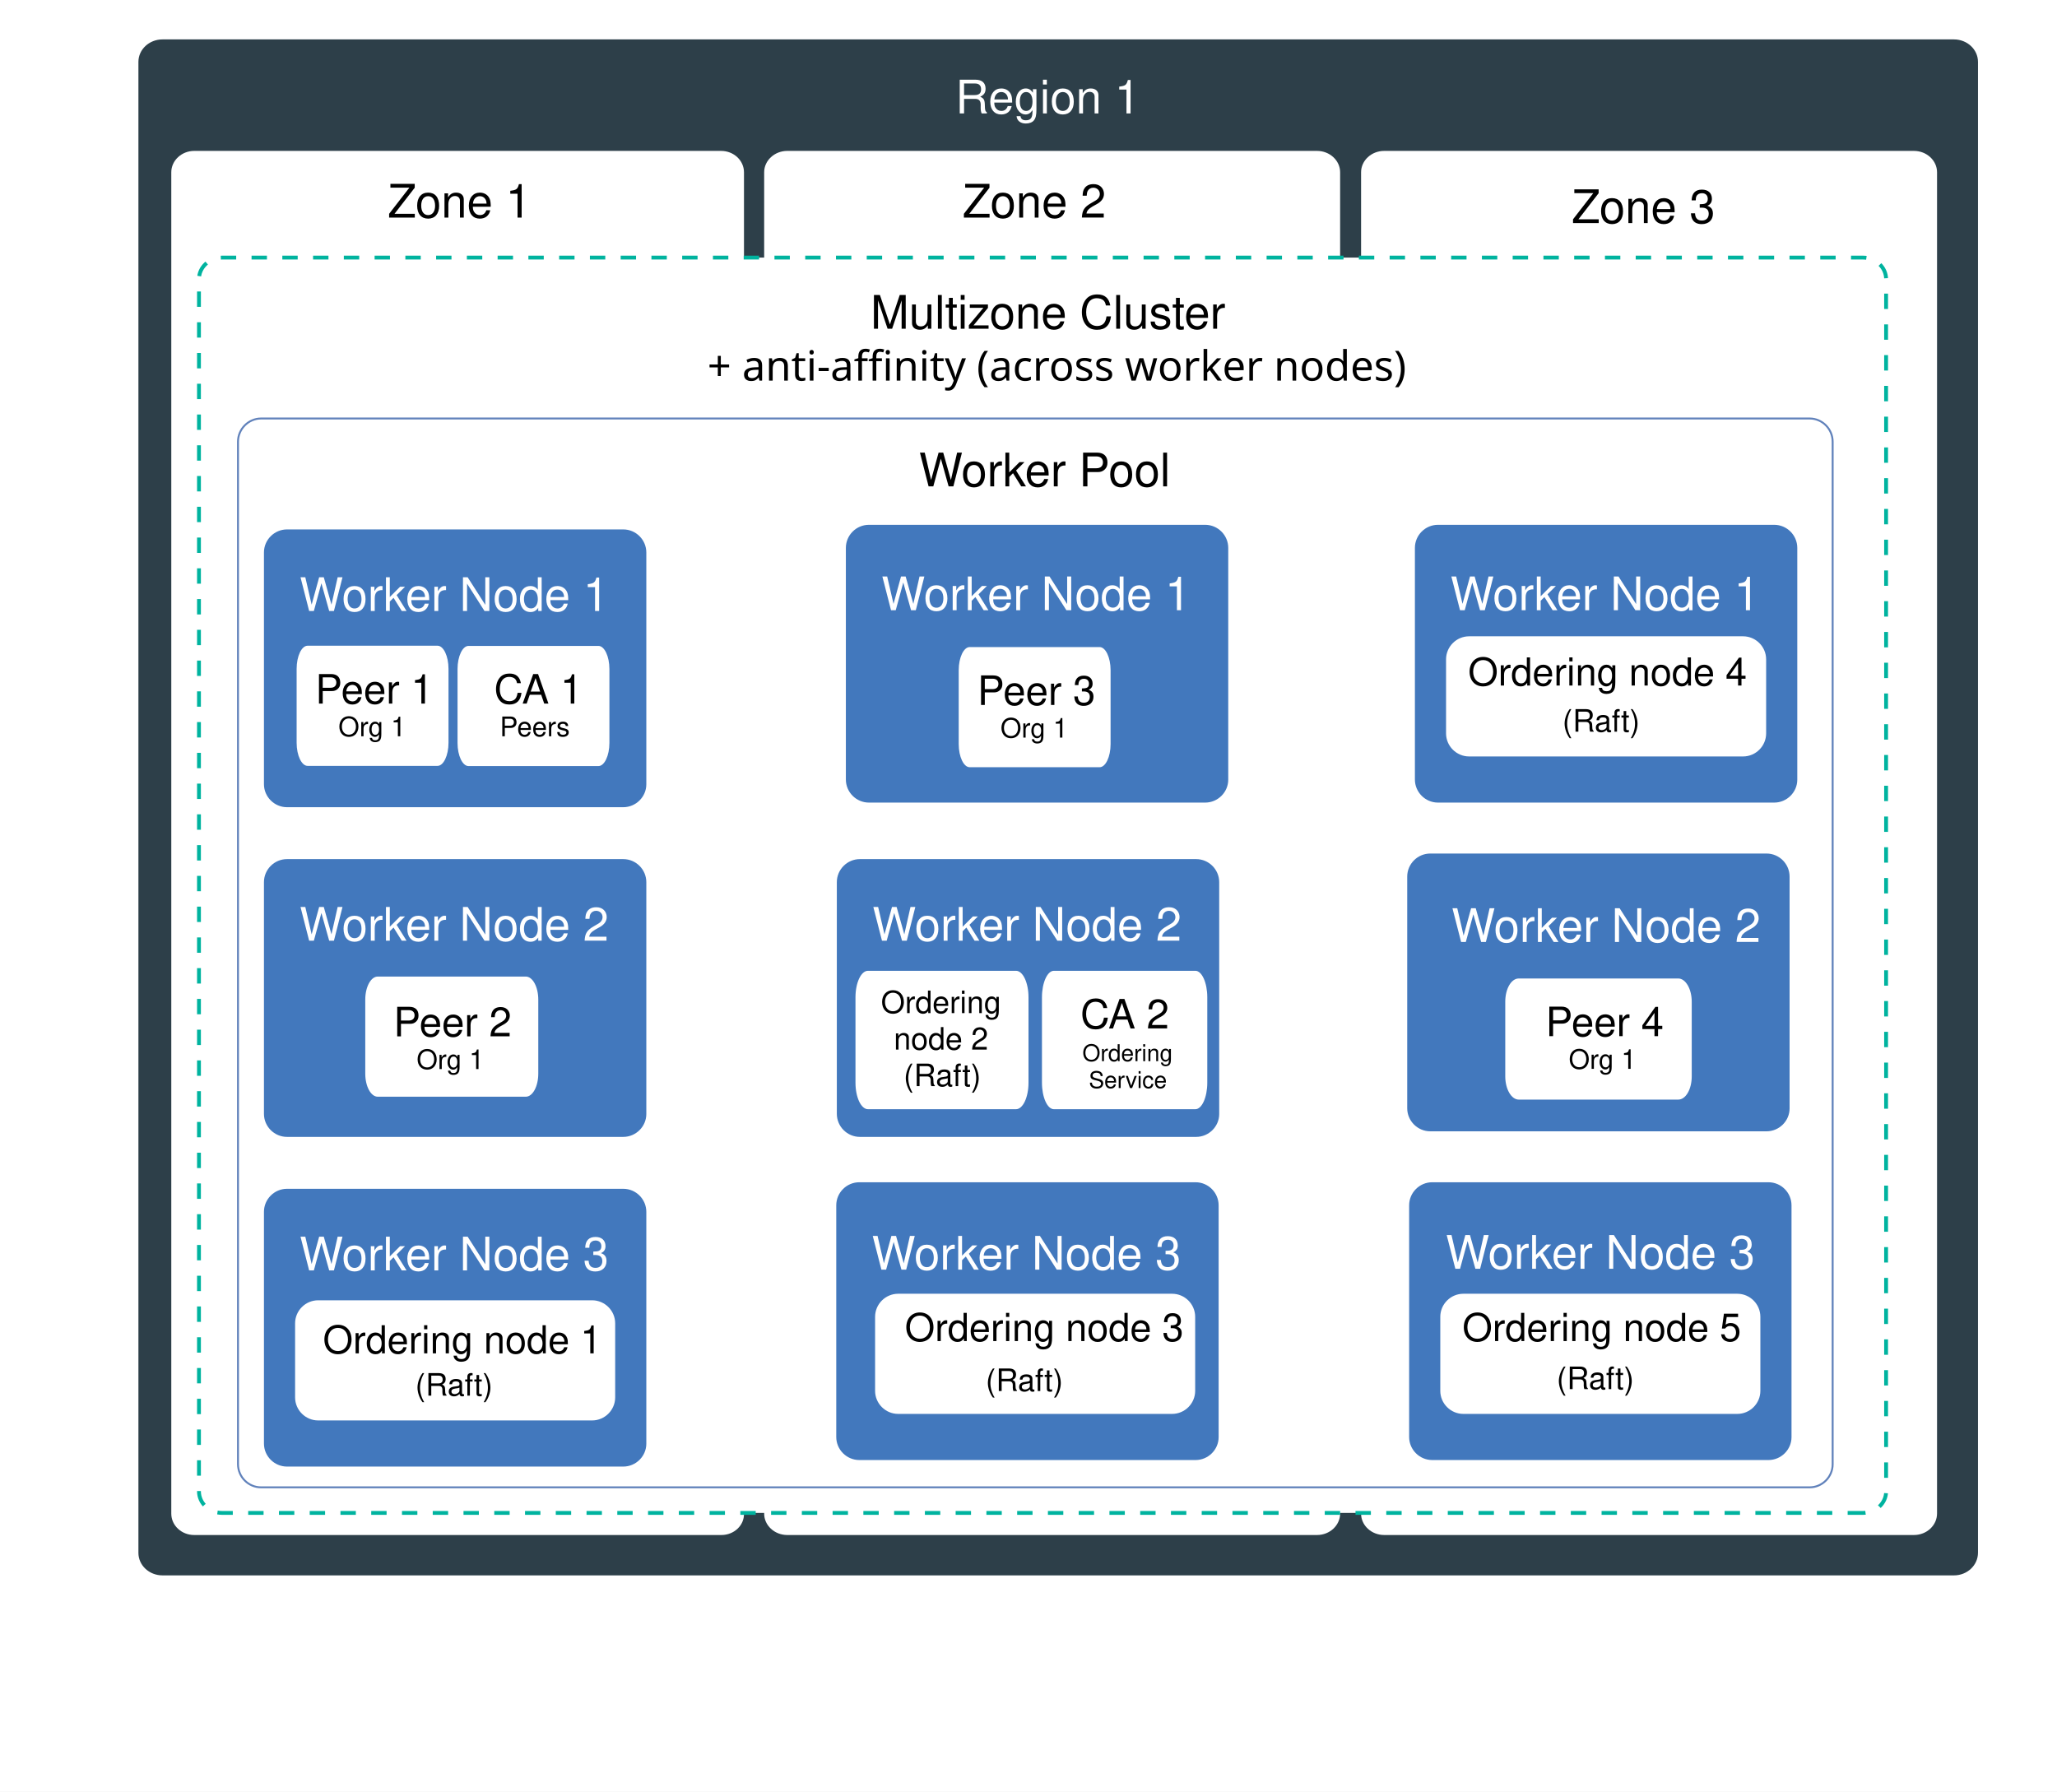
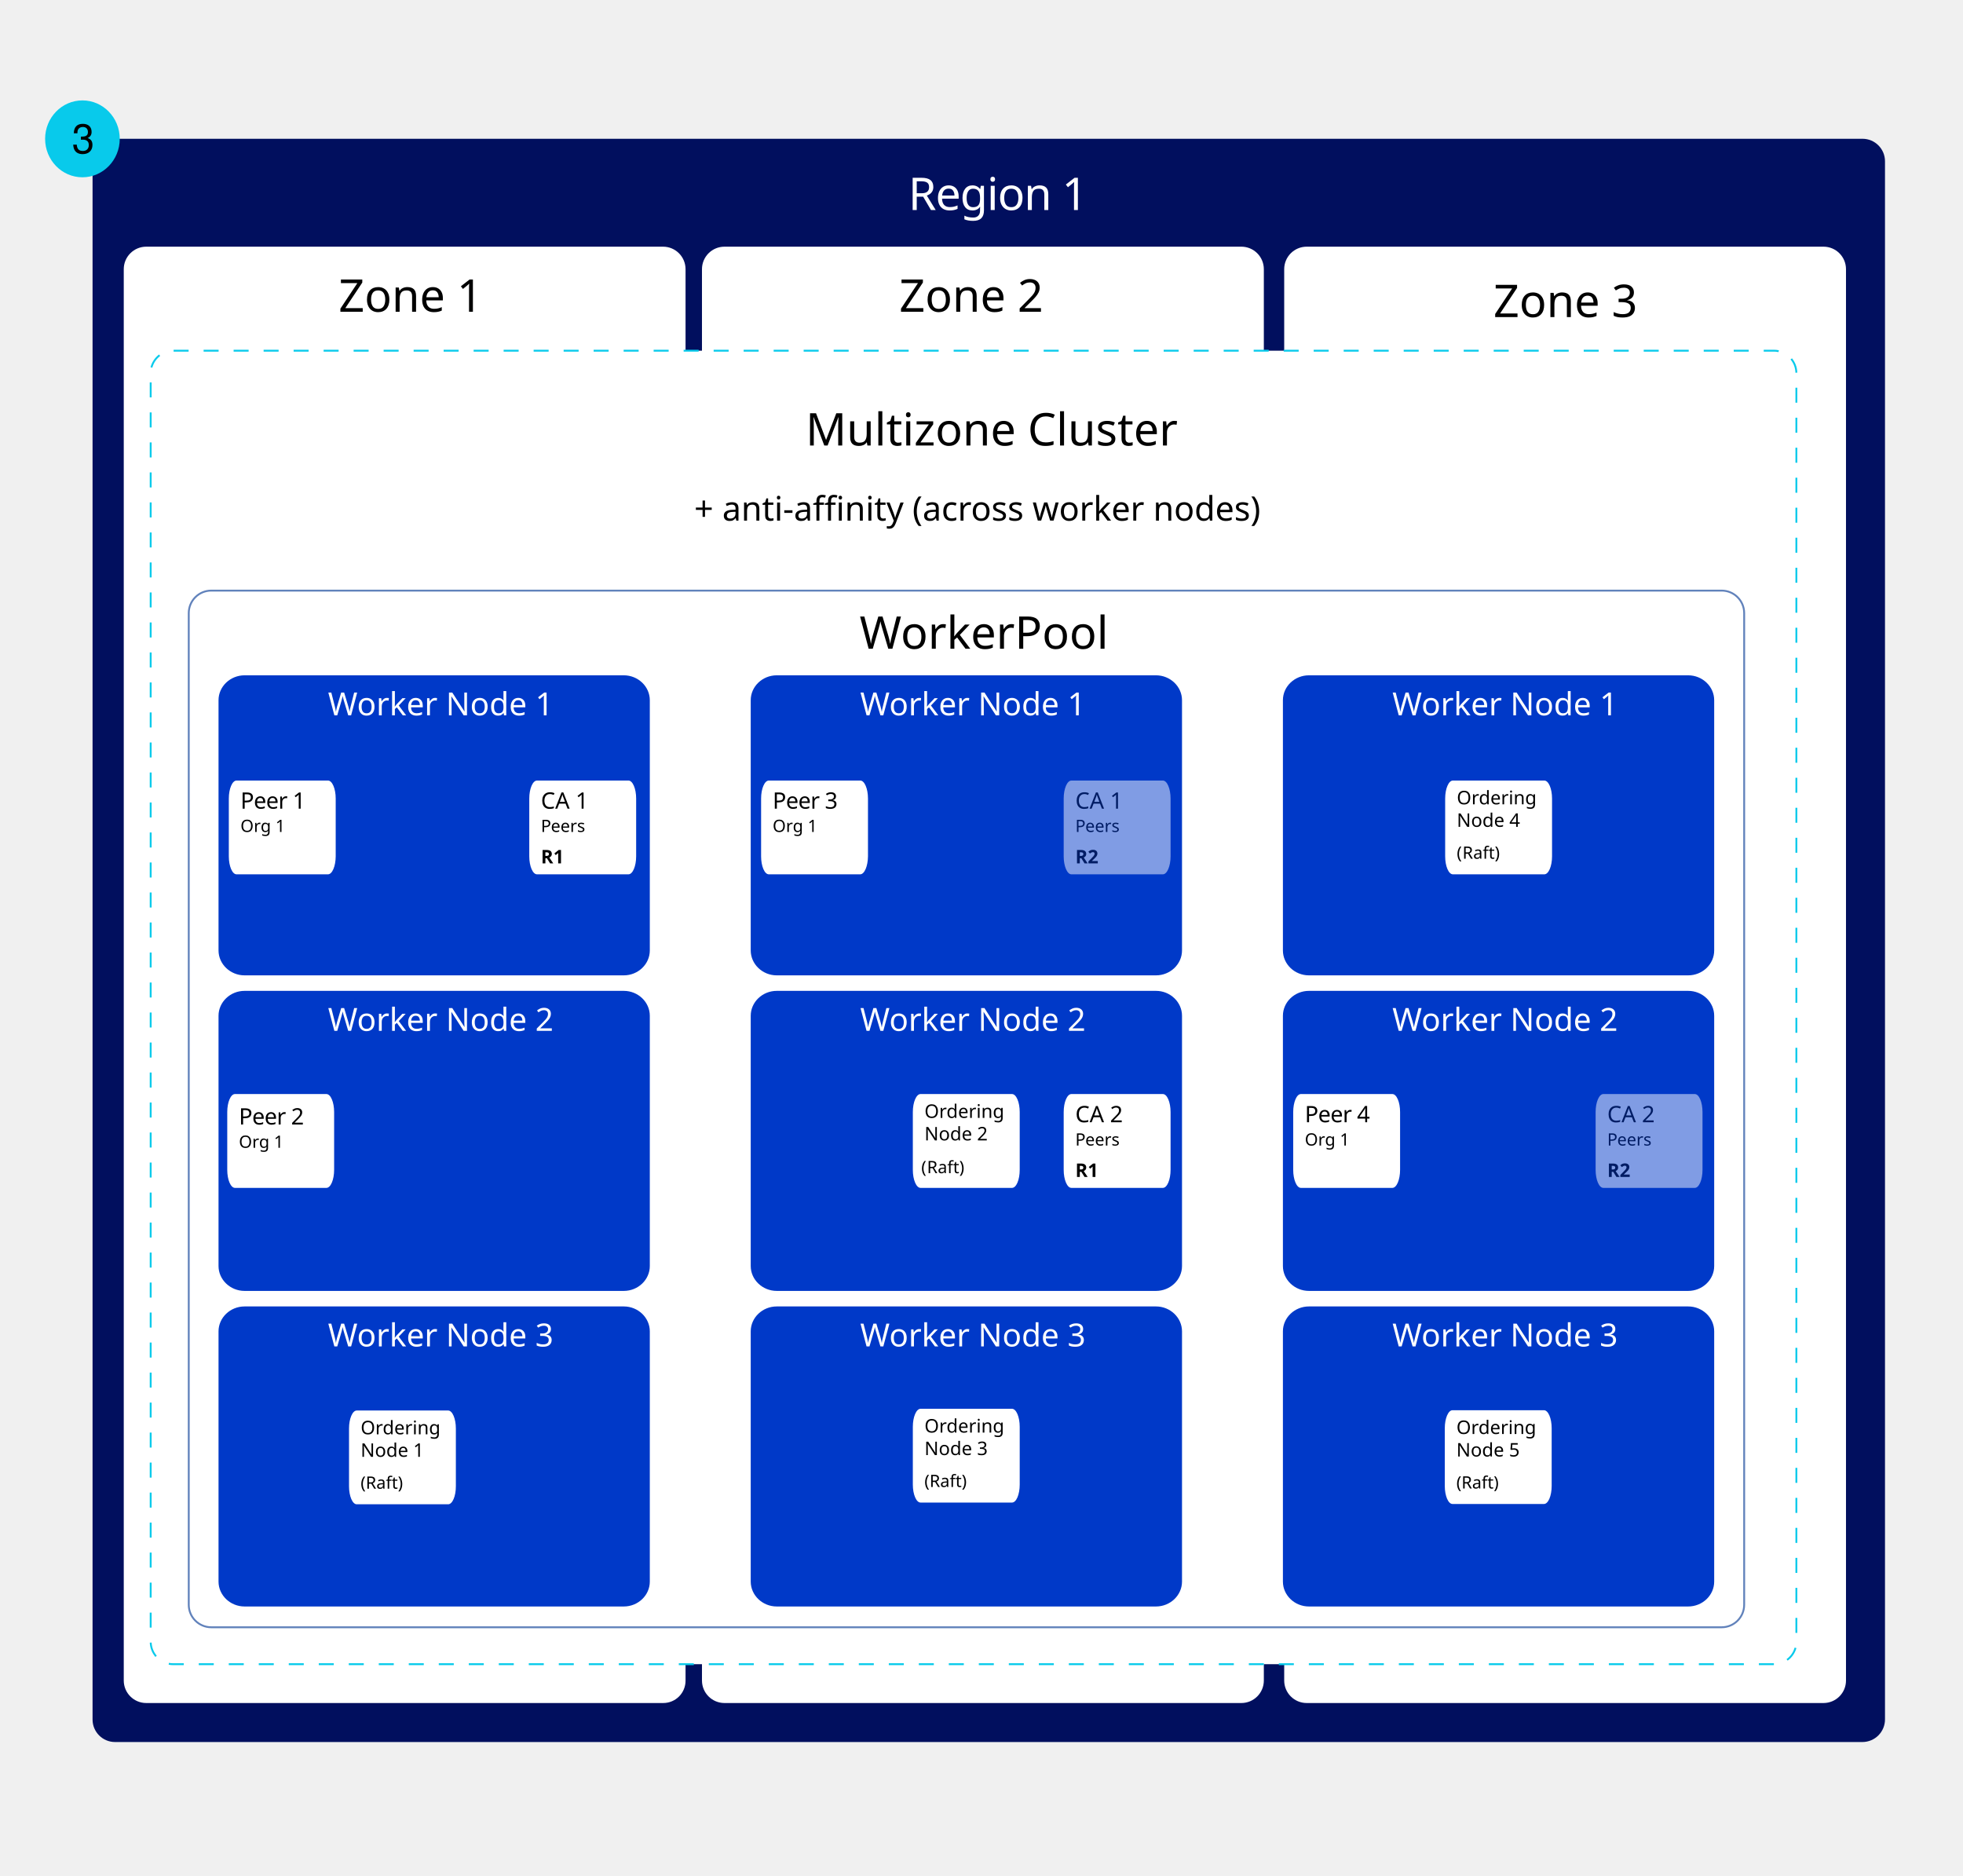
- <svg xmlns="http://www.w3.org/2000/svg" version="1.1" id="Layer_1" x="0px" y="0px" viewBox="0 0 1070 932" style="enable-background:new 0 0 1070 932;" xml:space="preserve">
-   <style type="text/css">
- 	.st0{fill:#FFFFFF;}
- 	.st1{fill:#2D3F49;stroke:#2D3F49;}
- 	.st2{fill:#FFFFFF;stroke:#00B39F;stroke-width:2;stroke-dasharray:8;}
- 	.st3{fill:#FFFFFF;stroke:#6182BB;}
- 	.st4{fill:none;}
- 	.st5{font-family:'Helvetica';}
- 	.st6{font-size:24.072px;}
- 	.st7{fill:#4278BD;}
- 	.st8{font-size:20.07px;}
- 	.st9{font-size:16.07px;}
- 	.st10{font-size:21.07px;}
- 	.st11{font-size:14.07px;}
- 	.st12{font-family:'Helvetica-BoldOblique';}
- 	.st13{font-size:21.665px;}
- 	.st14{font-size:12.07px;}
- </style>
-   <g id="_x32_">
-     <rect class="st0" width="1070" height="932" />
-     <g id="Blockchain-update---high-availability-cluster" transform="translate(-688, 0)">
-       <g id="Text">
-         <path id="XMLID_232_" class="st1" d="M1704.4,819H772.5c-6.6,0-12-5-12-11.2V32.2c0-6.2,5.4-11.2,12-11.2h931.9     c6.6,0,12,5,12,11.2v775.5C1716.4,814,1711,819,1704.4,819z" />
-         <path id="XMLID_231_" class="st0" d="M1373.1,798.5h-275.6c-6.6,0-12-5-12-11.1V89.6c0-6.1,5.4-11.1,12-11.1h275.6     c6.6,0,12,5,12,11.1v697.7C1385.1,793.5,1379.7,798.5,1373.1,798.5z" />
-         <path id="XMLID_230_" class="st0" d="M1063.3,798.5H789c-6.6,0-11.9-5-11.9-11.1V89.6c0-6.1,5.4-11.1,11.9-11.1h274.1     c6.6,0,11.9,5,11.9,11.1v697.7C1075.2,793.5,1069.8,798.5,1063.3,798.5z" />
-         <path id="XMLID_1_" class="st0" d="M1683.6,798.5H1408c-6.6,0-12-5-12-11.1V89.6c0-6.1,5.4-11.1,12-11.1h275.6     c6.6,0,12,5,12,11.1v697.7C1695.6,793.5,1690.2,798.5,1683.6,798.5z" />
-         <path id="XMLID_229_" class="st2" d="M1657.1,787H803.5c-6.6,0-12-5-12-11.2V145.2c0-6.2,5.4-11.2,12-11.2h853.6     c6.6,0,12,5,12,11.2v630.7C1669.1,782,1663.7,787,1657.1,787z" />
-         <path id="XMLID_228_" class="st3" d="M1629.3,773.7H823.8c-6.6,0-12-5.4-12-12.1V229.8c0-6.6,5.4-12.1,12-12.1h805.5     c6.6,0,12,5.4,12,12.1v531.9C1641.3,768.3,1635.9,773.7,1629.3,773.7z" />
-         <g id="XMLID_219_" transform="translate(1116, 229)">
-           <rect id="XMLID_45_" y="6" class="st4" width="235" height="23" />
-           <text transform="matrix(1 0 0 1 50 24)" class="st5 st6">Worker Pool</text>
-         </g>
-         <rect id="XMLID_217_" x="828.5" y="95.4" class="st4" width="196.9" height="34" />
-         <text transform="matrix(1 0 0 1 889.7427 113.1874)" class="st5 st6">Zone 1</text>
-         <g id="XMLID_201_" transform="translate(1143, 35)">
-           <rect id="XMLID_43_" y="6" class="st4" width="128" height="34" />
-           <text transform="matrix(1 0 0 1 42 24)" class="st0 st5 st6">Region 1</text>
-         </g>
-         <text transform="matrix(1 0 0 1 1140.799 171)" class="st5 st6">Multizone Cluster</text>
-         <g id="Group" transform="translate(825, 275)">
-           <g>
-             <path id="XMLID_200_" class="st7" d="M187.2,144.9H12.3c-6.6,0-12-5.4-12-12V12.4c0-6.6,5.4-12,12-12h174.9c6.6,0,12,5.4,12,12       V133C199.2,139.5,193.8,144.9,187.2,144.9z" />
-             <rect id="XMLID_199_" x="16.5" y="25" class="st4" width="166.5" height="23.3" />
-             <text transform="matrix(1 0 0 1 18.7827 42.831)" class="st0 st5 st6">Worker Node 1</text>
-           </g>
-           <g transform="translate(0, 171)">
-             <path id="XMLID_190_" class="st7" d="M187.2,145.4H12.3c-6.6,0-12-5.4-12-12V12.9c0-6.6,5.4-12,12-12h174.9c6.6,0,12,5.4,12,12       v120.6C199.2,140,193.8,145.4,187.2,145.4z" />
-             <rect id="XMLID_189_" x="16.5" y="25.5" class="st4" width="166.5" height="23.3" />
-             <text transform="matrix(1 0 0 1 18.7827 43.3437)" class="st0 st5 st6">Worker Node 2</text>
-           </g>
-           <g transform="translate(0, 343)">
-             <path id="XMLID_178_" class="st7" d="M187.2,144.9H12.3c-6.6,0-12-5.4-12-12V12.4c0-6.6,5.4-12,12-12h174.9c6.6,0,12,5.4,12,12       V133C199.2,139.5,193.8,144.9,187.2,144.9z" />
-             <rect id="XMLID_177_" x="16.5" y="25" class="st4" width="166.5" height="23.3" />
-             <text transform="matrix(1 0 0 1 18.7827 42.8593)" class="st0 st5 st6">Worker Node 3</text>
-             <g transform="translate(9, 58)">
-               <path id="XMLID_174_" class="st0" d="M162,62.9H19.5c-6.6,0-12-5.4-12-12V12.4c0-6.6,5.4-12,12-12H162c6.6,0,12,5.4,12,12        v38.5C174,57.5,168.6,62.9,162,62.9z" />
-               <g id="XMLID_149_" transform="translate(0, 9)">
-                 <rect id="XMLID_36_" x="9" y="9.8" class="st4" width="163.6" height="37.7" />
-                 <text transform="matrix(1 0 0 1 21.9765 19)" class="st5 st8">Ordering node 1</text>
-               </g>
-             </g>
-           </g>
-         </g>
-         <rect id="XMLID_148_" x="1127.5" y="95.4" class="st4" width="196.9" height="34" />
-         <text transform="matrix(1 0 0 1 1188.717 113.1874)" class="st5 st6">Zone 2</text>
-         <path id="XMLID_146_" class="st7" d="M1314.9,417.5H1140c-6.6,0-12-5.4-12-12V285c0-6.6,5.4-12,12-12h174.9c6.6,0,12,5.4,12,12     v120.6C1326.9,412.1,1321.5,417.5,1314.9,417.5z" />
-         <rect id="XMLID_143_" x="1142.5" y="321" class="st4" width="166.5" height="23.3" />
-         <text transform="matrix(1 0 0 1 1146.457 317.432)" class="st0 st5 st6">Worker Node 1</text>
-         <path id="XMLID_128_" class="st7" d="M1310.2,591.4h-174.9c-6.6,0-12-5.4-12-12V458.9c0-6.6,5.4-12,12-12h174.9     c6.6,0,12,5.4,12,12v120.6C1322.2,586,1316.8,591.4,1310.2,591.4z" />
-         <rect id="XMLID_127_" x="1142.5" y="510.5" class="st4" width="166.5" height="23.3" />
-         <text transform="matrix(1 0 0 1 1141.757 489.3452)" class="st0 st5 st6">Worker Node 2</text>
-         <g id="Group_1_" transform="translate(1133, 505)">
-           <path id="XMLID_124_" class="st0" d="M83.5,72h-77C2.9,72,0,65.8,0,58.2V13.8C0,6.2,2.9,0,6.5,0h77C87.1,0,90,6.2,90,13.8v44.4      C90,65.8,87.1,72,83.5,72z" />
-         </g>
-         <path id="XMLID_44_" class="st7" d="M1309.9,759.5H1135c-6.6,0-12-5.4-12-12V627c0-6.6,5.4-12,12-12h174.9c6.6,0,12,5.4,12,12     v120.6C1321.9,754.1,1316.5,759.5,1309.9,759.5z" />
-         <rect id="XMLID_42_" x="1142.5" y="682" class="st4" width="166.5" height="23.3" />
-         <text transform="matrix(1 0 0 1 1141.457 660.4593)" class="st0 st5 st6">Worker Node 3</text>
-         <rect id="XMLID_3_" x="1444.3" y="98.2" class="st4" width="196.9" height="34" />
-         <text transform="matrix(1 0 0 1 1505.584 116.0419)" class="st5 st6">Zone 3</text>
-         <path id="XMLID_71_" class="st7" d="M1610.9,417.5H1436c-6.6,0-12-5.4-12-12V285c0-6.6,5.4-12,12-12h174.9c6.6,0,12,5.4,12,12     v120.6C1622.9,412.1,1617.5,417.5,1610.9,417.5z" />
-         <rect id="XMLID_70_" x="1440.5" y="339" class="st4" width="166.5" height="23.3" />
-         <text transform="matrix(1 0 0 1 1442.434 317.432)" class="st0 st5 st6">Worker Node 1</text>
-         <path id="XMLID_68_" class="st0" d="M1594.7,393.5h-142.5c-6.6,0-12-5.4-12-12V343c0-6.6,5.4-12,12-12h142.5c6.6,0,12,5.4,12,12     v38.5C1606.7,388.1,1601.3,393.5,1594.7,393.5z" />
-         <path id="XMLID_63_" class="st7" d="M1606.9,588.5H1432c-6.6,0-12-5.4-12-12V456c0-6.6,5.4-12,12-12h174.9c6.6,0,12,5.4,12,12     v120.6C1618.9,583.1,1613.5,588.5,1606.9,588.5z" />
-         <rect id="XMLID_62_" x="1440.5" y="510.5" class="st4" width="166.5" height="23.3" />
-         <text transform="matrix(1 0 0 1 1443 490)" class="st0 st5 st6">Worker Node 2</text>
-         <path id="XMLID_59_" class="st0" d="M1561,572h-83c-3.8,0-7-5.4-7-12.1v-38.8c0-6.7,3.1-12.1,7-12.1h83c3.8,0,7,5.4,7,12.1v38.8     C1568,566.6,1564.9,572,1561,572z" />
-         <text transform="matrix(1 0 0 1 904 726)" class="st5 st9">(Raft)</text>
-         <path id="XMLID_54_" class="st7" d="M1607.9,759.5H1433c-6.6,0-12-5.4-12-12V627c0-6.6,5.4-12,12-12h174.9c6.6,0,12,5.4,12,12     v120.6C1619.9,754.1,1614.5,759.5,1607.9,759.5z" />
-         <rect id="XMLID_26_" x="1440.5" y="682" class="st4" width="166.5" height="23.3" />
-         <text transform="matrix(1 0 0 1 1442.734 699.8593)" class="st0 st5 st6">Worker Node 3</text>
-         <path id="XMLID_8_" class="st0" d="M1591.7,735.5h-142.5c-6.6,0-12-5.4-12-12V685c0-6.6,5.4-12,12-12h142.5c6.6,0,12,5.4,12,12     v38.5C1603.7,730.1,1598.3,735.5,1591.7,735.5z" />
-         <g id="Group_2_" transform="translate(842, 335)">
-           <path id="XMLID_255_" class="st0" d="M73.6,63.4H6c-3.1,0-5.7-5.4-5.7-12V12.9c0-6.6,2.6-12,5.7-12h67.6c3.1,0,5.7,5.4,5.7,12      v38.5C79.3,58,76.7,63.4,73.6,63.4z" />
-           <g id="XMLID_251_" transform="translate(1, 1)">
-             <rect id="XMLID_22_" x="0.7" y="18.3" class="st4" width="163.6" height="37.7" />
-             <text transform="matrix(1 0 0 1 9 30)" class="st5 st10">Peer 1</text>
-             <text transform="matrix(1 0 0 1 21 47)" class="st5 st11">Org 1</text>
-             <path id="XMLID_4_" class="st0" d="M156.3,62.5H88.7c-3.1,0-5.7-5.4-5.7-12V12c0-6.6,2.6-12,5.7-12h67.6c3.1,0,5.7,5.4,5.7,12       v38.5C162,57.1,159.4,62.5,156.3,62.5z" />
-             <text transform="matrix(1 0 0 1 102 30)" class="st5 st10">CA 1</text>
-           </g>
-         </g>
-         <g id="Group_3_" transform="translate(1186.7, 336.6)">
-           <path id="XMLID_5_" class="st0" d="M73.3,62.5H5.7c-3.1,0-5.7-5.4-5.7-12V12C0,5.4,2.6,0,5.7,0h67.6C76.4,0,79,5.4,79,12v38.5      C79,57.1,76.4,62.5,73.3,62.5z" />
-           <g id="XMLID_7_" transform="translate(0.7, 10.1)">
-             <rect id="XMLID_6_" x="0.7" y="8.3" class="st4" width="163.6" height="37.7" />
-             <text transform="matrix(1 0 0 1 9 20)" class="st5 st10">Peer 3</text>
-             <text transform="matrix(1 0 0 1 21 37)" class="st5 st11">Org 1</text>
-           </g>
-         </g>
-         <g id="Group_4_" transform="translate(878, 508)">
-           <path id="XMLID_9_" class="st0" d="M83.5,62.5h-77c-3.6,0-6.5-5.4-6.5-12V12C0,5.4,2.9,0,6.5,0h77C87.1,0,90,5.4,90,12v38.5      C90,57.1,87.1,62.5,83.5,62.5z" />
-           <g id="XMLID_12_" transform="translate(5.7, 11.1)">
-             <rect id="XMLID_11_" x="0.7" y="8.3" class="st4" width="163.6" height="37.7" />
-             <text transform="matrix(1 0 0 1 9 20)" class="st5 st10">Peer 2</text>
-             <text transform="matrix(1 0 0 1 21 37)" class="st5 st11">Org 1</text>
-           </g>
-           <rect id="XMLID_13_" x="605.7" y="19.3" class="st4" width="163.6" height="37.7" />
-           <text transform="matrix(1 0 0 1 614 31)" class="st5 st10">Peer 4</text>
-           <text transform="matrix(1 0 0 1 626 48)" class="st5 st11">Org 1</text>
-         </g>
-         <path id="XMLID_14_" class="st0" d="M1297.7,735.5h-142.5c-6.6,0-12-5.4-12-12V685c0-6.6,5.4-12,12-12h142.5c6.6,0,12,5.4,12,12     v38.5C1309.7,730.1,1304.3,735.5,1297.7,735.5z" />
-         <text transform="matrix(1 0 0 1 1440 660)" class="st0 st5 st6">Worker Node 3</text>
-         <g id="XMLID_17_" transform="translate(1136.7, 678.6)">
-           <rect id="XMLID_16_" x="9" y="9.8" class="st4" width="163.6" height="37.7" />
-           <text transform="matrix(1 0 0 1 21.9765 19)" class="st5 st8">Ordering node 3</text>
-           <text transform="matrix(1 0 0 1 311.9766 19)" class="st5 st8">Ordering node 5</text>
-         </g>
-         <g id="XMLID_19_" transform="translate(1144, 512)">
-           <rect id="XMLID_18_" x="6" y="6" class="st4" width="109" height="38" />
-           <text transform="matrix(1 0 0 1 2.2388 15)" class="st5 st9">Ordering </text>
-           <text transform="matrix(1 0 0 1 8.9242 34)" class="st5 st9">node 2</text>
-         </g>
-         <g id="XMLID_21_" transform="translate(1429.7, 337.6)">
-           <rect id="XMLID_20_" x="9" y="9.8" class="st4" width="163.6" height="37.7" />
-           <text transform="matrix(1 0 0 1 21.9766 19)" class="st5 st8">Ordering node 4</text>
-         </g>
-         <text transform="matrix(1 0 0 1 1056 198)" class="st12 st13">+ anti-affinity (across worker nodes)</text>
-         <text transform="matrix(1 0 0 1 1200.7 723.6)" class="st5 st9">(Raft)</text>
-         <text transform="matrix(1 0 0 1 1497.7 722.6)" class="st5 st9">(Raft)</text>
-         <text transform="matrix(1 0 0 1 1158 565)" class="st5 st9">(Raft)</text>
-         <text transform="matrix(1 0 0 1 1500.7 380.6)" class="st5 st9">(Raft)</text>
-         <text transform="matrix(1 0 0 1 948 383)" class="st5 st11">Peers</text>
-         <path id="XMLID_23_" class="st0" d="M1309.8,577h-73.6c-3.4,0-6.2-6.2-6.2-13.8v-44.4c0-7.6,2.8-13.8,6.2-13.8h73.6     c3.4,0,6.2,6.2,6.2,13.8v44.4C1316,570.8,1313.2,577,1309.8,577z" />
-         <text transform="matrix(1 0 0 1 1250 535)" class="st5 st10">CA 2</text>
-         <text transform="matrix(1 0 0 1 1251.02 552)" class="st5 st14">Ordering </text>
-         <text transform="matrix(1 0 0 1 1254.377 566)" class="st5 st14">Service</text>
-       </g>
-     </g>
+ <svg xmlns="http://www.w3.org/2000/svg" data-name="Layer 1" width="1046.86" height="1000">
+   <path d="M993.26 928.94H61.36a12 12 0 0 1-12-12V86a12 12 0 0 1 12-12h931.9a12 12 0 0 1 12 12v830.8a12.06 12.06 0 0 1-12 12.14z" fill="#010f5e" fill-rule="evenodd" />
+   <path d="M662 908.14H386.36a12 12 0 0 1-12-12v-752.6a12 12 0 0 1 12-12H662a12 12 0 0 1 12 12v752.6a12 12 0 0 1-12 12zM353.66 908.14H78a12 12 0 0 1-12-12v-752.6a12 12 0 0 1 12-12h275.6a12 12 0 0 1 12 12v752.6a11.89 11.89 0 0 1-11.94 12zM972.46 908.14h-275.6a12 12 0 0 1-12-12v-752.6a12 12 0 0 1 12-12h275.6a12 12 0 0 1 12 12v752.6a12 12 0 0 1-12 12z" fill="#fff" fill-rule="evenodd" />
+   <path d="M946 887.44H92.36a12 12 0 0 1-12-12V199a12 12 0 0 1 12-12H946a12 12 0 0 1 12 12v676.5a12 12 0 0 1-12 11.94z" fill="#fff" stroke="#08caeb" stroke-dasharray="8" fill-rule="evenodd" />
+   <path d="M918.16 867.74h-805.5a12 12 0 0 1-12-12v-528.8a12 12 0 0 1 12-12h805.5a12 12 0 0 1 12 12v528.8a12 12 0 0 1-12 12z" fill="#fff" stroke="#6182bb" fill-rule="evenodd" />
+   <path fill="none" d="M409.36 328.14h230.4v23.3h-230.4z" />
+   <text transform="translate(458.41 345.95)" font-size="24.07" font-family="IBMPlexSans, IBM Plex Sans" style="isolation:isolate">
+     WorkerPool
+   </text>
+   <path fill="none" d="M117.36 148.44h196.9v34h-196.9z" />
+   <text transform="translate(180.61 166.23)" font-size="24.07" font-family="IBMPlexSans, IBM Plex Sans" style="isolation:isolate">
+     Zone 1
+   </text>
+   <path fill="none" d="M416.36 94.14h214.6v34h-214.6z" />
+   <text transform="translate(484.39 111.99)" font-size="24.07" fill="#fff" font-family="IBMPlexSans, IBM Plex Sans" letter-spacing="-.02em" style="isolation:isolate">
+     Region 1
+   </text>
+   <text transform="translate(429.66 237.57)" font-size="24.07" font-family="IBMPlexSans, IBM Plex Sans" style="isolation:isolate" data-name="Multizone-Cluster">
+     Multizone Cluster
+   </text>
+   <ellipse cx="43.96" cy="74.04" rx="19.9" ry="20.5" fill="#08caeb" />
+   <path d="M304.06 511.94h-174.9a12 12 0 0 1-12-12v-120.5a12 12 0 0 1 12-12h174.9a12 12 0 0 1 12 12V500a12 12 0 0 1-12 11.94z" fill="#0039c8" fill-rule="evenodd" />
+   <path fill="#0039c8" d="M133.36 392.04h166.5v23.3h-166.5z" />
+   <text transform="translate(157.42 404.85)" font-size="17" fill="#fff" font-family="IBMPlexSans, IBM Plex Sans" style="isolation:isolate">
+     Worker Node 1
+   </text>
+   <path d="M304.06 683.44h-174.9a12 12 0 0 1-12-12v-120.5a12 12 0 0 1 12-12h174.9a12 12 0 0 1 12 12v120.6a12 12 0 0 1-12 11.9z" fill="#0039c8" fill-rule="evenodd" />
+   <path fill="none" d="M133.36 563.54h166.5v23.3h-166.5z" />
+   <text transform="translate(157.42 576.36)" font-size="17" fill="#fff" font-family="IBMPlexSans, IBM Plex Sans" style="isolation:isolate">
+     Worker Node 2
+   </text>
+   <path d="M304.06 854.94h-174.9a12 12 0 0 1-12-12v-120.5a12 12 0 0 1 12-12h174.9a12 12 0 0 1 12 12V843a12 12 0 0 1-12 11.94z" fill="#0039c8" fill-rule="evenodd" />
+   <path fill="none" d="M133.36 735.04h166.5v23.3h-166.5z" />
+   <text transform="translate(157.42 747.88)" font-size="17" fill="#fff" font-family="IBMPlexSans, IBM Plex Sans" style="isolation:isolate">
+     Worker Node 3
+   </text>
+   <path fill="none" d="M416.36 148.44h196.9v34h-196.9z" />
+   <text transform="translate(479.58 166.23)" font-size="24.07" font-family="IBMPlexSans, IBM Plex Sans" style="isolation:isolate">
+     Zone 2
+   </text>
+   <path d="M602.06 511.94h-174.9a12 12 0 0 1-12-12v-120.5a12 12 0 0 1 12-12h174.9a12 12 0 0 1 12 12V500a12 12 0 0 1-12 11.94z" fill="#0039c8" fill-rule="evenodd" />
+   <path fill="none" d="M431.36 392.04h166.5v23.3h-166.5z" />
+   <text transform="translate(455.39 404.85)" font-size="17" fill="#fff" font-family="IBMPlexSans, IBM Plex Sans" style="isolation:isolate">
+     Worker Node 1
+   </text>
+   <path d="M602.06 683.44h-174.9a12 12 0 0 1-12-12v-120.5a12 12 0 0 1 12-12h174.9a12 12 0 0 1 12 12v120.6a12 12 0 0 1-12 11.9z" fill="#0039c8" fill-rule="evenodd" />
+   <path fill="none" d="M431.36 563.54h166.5v23.3h-166.5z" />
+   <text transform="translate(455.39 576.36)" font-size="17" fill="#fff" font-family="IBMPlexSans, IBM Plex Sans" style="isolation:isolate">
+     Worker Node 2
+   </text>
+   <path d="M602.06 854.94h-174.9a12 12 0 0 1-12-12v-120.5a12 12 0 0 1 12-12h174.9a12 12 0 0 1 12 12V843a12 12 0 0 1-12 11.94z" fill="#0039c8" fill-rule="evenodd" />
+   <path fill="none" d="M431.36 735.04h166.5v23.3h-166.5z" />
+   <text transform="translate(455.39 747.88)" font-size="17" fill="#fff" font-family="IBMPlexSans, IBM Plex Sans" style="isolation:isolate">
+     Worker Node 3
+   </text>
+   <path fill="none" d="M733.16 151.24h196.9v34h-196.9z" />
+   <text transform="translate(796.45 169.08)" font-size="24.07" font-family="IBMPlexSans, IBM Plex Sans" style="isolation:isolate">
+     Zone 3
+   </text>
+   <path d="M900.29 520.11H698.05c-7.64 0-13.88-6-13.88-13.28V373.38c0-7.3 6.24-13.27 13.88-13.27h202.24c7.64 0 13.88 6 13.88 13.27v133.45c0 7.3-6.24 13.28-13.88 13.28z" fill="#0039c8" fill-rule="evenodd" />
+   <text transform="translate(742.52 381.44)" font-size="17" fill="#fff" font-family="IBMPlexSans, IBM Plex Sans" style="isolation:isolate">
+     Worker Node 1
+   </text>
+   <path d="M332.67 520.11H130.42c-7.63 0-13.88-6-13.88-13.28V373.38c0-7.3 6.25-13.27 13.88-13.27h202.25c7.63 0 13.87 6 13.87 13.27v133.45c0 7.3-6.24 13.28-13.87 13.28z" fill="#0039c8" fill-rule="evenodd" />
+   <text transform="translate(174.89 381.44)" font-size="17" fill="#fff" font-family="IBMPlexSans, IBM Plex Sans" style="isolation:isolate">
+     Worker Node 1
+   </text>
+   <path d="M616.48 520.11H414.23c-7.63 0-13.87-6-13.87-13.28V373.38c0-7.3 6.24-13.27 13.87-13.27h202.25c7.63 0 13.88 6 13.88 13.27v133.45c0 7.3-6.25 13.28-13.88 13.28z" fill="#0039c8" fill-rule="evenodd" />
+   <text transform="translate(458.71 381.44)" font-size="17" fill="#fff" font-family="IBMPlexSans, IBM Plex Sans" style="isolation:isolate">
+     Worker Node 1
+   </text>
+   <path d="M900.29 688.38H698.05c-7.64 0-13.88-6-13.88-13.27V541.66c0-7.3 6.24-13.28 13.88-13.28h202.24c7.64 0 13.88 6 13.88 13.28v133.45c0 7.3-6.24 13.27-13.88 13.27z" fill="#0039c8" fill-rule="evenodd" />
+   <text transform="translate(742.52 549.71)" font-size="17" fill="#fff" font-family="IBMPlexSans, IBM Plex Sans" style="isolation:isolate">
+     Worker Node 2
+   </text>
+   <path d="M332.67 688.38H130.42c-7.63 0-13.88-6-13.88-13.27V541.66c0-7.3 6.25-13.28 13.88-13.28h202.25c7.63 0 13.87 6 13.87 13.28v133.45c0 7.3-6.24 13.27-13.87 13.27z" fill="#0039c8" fill-rule="evenodd" />
+   <text transform="translate(174.89 549.71)" font-size="17" fill="#fff" font-family="IBMPlexSans, IBM Plex Sans" style="isolation:isolate">
+     Worker Node 2
+   </text>
+   <path d="M616.48 688.38H414.23c-7.63 0-13.87-6-13.87-13.27V541.66c0-7.3 6.24-13.28 13.87-13.28h202.25c7.63 0 13.88 6 13.88 13.28v133.45c0 7.3-6.25 13.27-13.88 13.27z" fill="#0039c8" fill-rule="evenodd" />
+   <text transform="translate(458.71 549.71)" font-size="17" fill="#fff" font-family="IBMPlexSans, IBM Plex Sans" style="isolation:isolate">
+     Worker Node 2
+   </text>
+   <path d="M900.29 856.66H698.05c-7.64 0-13.88-6-13.88-13.28V709.94c0-7.3 6.24-13.28 13.88-13.28h202.24c7.64 0 13.88 6 13.88 13.28v133.44c0 7.31-6.24 13.28-13.88 13.28z" fill="#0039c8" fill-rule="evenodd" />
+   <text transform="translate(742.52 717.99)" font-size="17" fill="#fff" font-family="IBMPlexSans, IBM Plex Sans" style="isolation:isolate">
+     Worker Node 3
+   </text>
+   <path d="M332.67 856.66H130.42c-7.63 0-13.88-6-13.88-13.28V709.94c0-7.3 6.25-13.28 13.88-13.28h202.25c7.63 0 13.87 6 13.87 13.28v133.44c0 7.31-6.24 13.28-13.87 13.28z" fill="#0039c8" fill-rule="evenodd" />
+   <text transform="translate(174.89 717.99)" font-size="17" fill="#fff" font-family="IBMPlexSans, IBM Plex Sans" style="isolation:isolate">
+     Worker Node 3
+   </text>
+   <path d="M616.48 856.66H414.23c-7.63 0-13.87-6-13.87-13.28V709.94c0-7.3 6.24-13.28 13.87-13.28h202.25c7.63 0 13.88 6 13.88 13.28v133.44c0 7.31-6.25 13.28-13.88 13.28z" fill="#0039c8" fill-rule="evenodd" />
+   <text transform="translate(458.71 717.99)" font-size="17" fill="#fff" font-family="IBMPlexSans, IBM Plex Sans" style="isolation:isolate">
+     Worker Node 3
+   </text>
+   <path fill="none" d="M729.36 392.04h166.5v23.3h-166.5zM729.36 563.54h166.5v23.3h-166.5z" />
+   <text transform="translate(38.35 81.69)" font-size="21.66" font-family="Helvetica" style="isolation:isolate">
+     3
+   </text>
+   <text transform="translate(370.2 277.62)" font-size="18" font-family="IBMPlexSans, IBM Plex Sans" style="isolation:isolate">
+     + anti-affinity (across worker nodes)
+   </text>
+   <path d="M239 802.16h-48.76c-2.26 0-4.11-4.32-4.11-9.6v-30.8c0-5.28 1.85-9.6 4.11-9.6H239c2.26 0 4.11 4.32 4.11 9.6v30.8c.02 5.28-1.83 9.6-4.11 9.6z" fill="#fff" fill-rule="evenodd" />
+   <text transform="translate(192.32 793.86)" font-size="9.07" font-family="IBMPlexSans, IBM Plex Sans" style="isolation:isolate" data-name="Peers">
+     (Raft)
+   </text>
+   <text transform="translate(192.32 764.84)" font-size="10" font-family="IBMPlexSans, IBM Plex Sans" style="isolation:isolate">
+     Ordering<tspan x="0" y="12">Node 1</tspan>
+   </text>
+   <path d="M174.08 633.44H125.3c-2.26 0-4.11-4.32-4.11-9.6V593c0-5.28 1.85-9.6 4.11-9.6h48.78c2.26 0 4.11 4.32 4.11 9.6v30.8c0 5.32-1.85 9.64-4.11 9.64z" fill="#fff" fill-rule="evenodd" />
+   <text transform="translate(127.38 612.06)" font-size="9.07" font-family="IBMPlexSans, IBM Plex Sans" style="isolation:isolate" data-name="Peers">
+     Org 1
+   </text>
+   <text transform="translate(127.38 599.64)" font-size="12.07" font-family="IBMPlexSans, IBM Plex Sans" letter-spacing="-.02em" style="isolation:isolate">
+     Peer 2
+   </text>
+   <path d="M174.92 466.23h-48.78c-2.26 0-4.11-4.32-4.11-9.6v-30.8c0-5.28 1.85-9.6 4.11-9.6h48.78c2.26 0 4.11 4.32 4.11 9.6v30.8c-.03 5.28-1.85 9.6-4.11 9.6z" fill="#fff" fill-rule="evenodd" />
+   <text transform="translate(128.22 443.64)" font-size="9.07" font-family="IBMPlexSans, IBM Plex Sans" style="isolation:isolate" data-name="Peers">
+     Org 1
+   </text>
+   <text transform="translate(128.22 431.22)" font-size="12.07" font-family="IBMPlexSans, IBM Plex Sans" letter-spacing="-.02em" style="isolation:isolate">
+     Peer 1
+   </text>
+   <path d="M742.55 633.44h-48.79c-2.25 0-4.1-4.32-4.1-9.6V593c0-5.28 1.85-9.6 4.1-9.6h48.79c2.26 0 4.11 4.32 4.11 9.6v30.8c0 5.32-1.85 9.64-4.11 9.64z" fill="#fff" fill-rule="evenodd" />
+   <text transform="translate(695.84 610.86)" font-size="9.07" font-family="IBMPlexSans, IBM Plex Sans" style="isolation:isolate" data-name="Peers">
+     Org 1
+   </text>
+   <text transform="translate(695.84 598.44)" font-size="12.07" font-family="IBMPlexSans, IBM Plex Sans" letter-spacing="-.02em" style="isolation:isolate">
+     Peer 4
+   </text>
+   <path d="M458.74 466.23H410c-2.26 0-4.11-4.32-4.11-9.6v-30.8c0-5.28 1.85-9.6 4.11-9.6h48.79c2.25 0 4.1 4.32 4.1 9.6v30.8c-.05 5.28-1.89 9.6-4.15 9.6z" fill="#fff" fill-rule="evenodd" />
+   <text transform="translate(412.03 443.64)" font-size="9.07" font-family="IBMPlexSans, IBM Plex Sans" style="isolation:isolate" data-name="Peers">
+     Org 1
+   </text>
+   <text transform="translate(412.03 431.22)" font-size="12.07" font-family="IBMPlexSans, IBM Plex Sans" letter-spacing="-.02em" style="isolation:isolate">
+     Peer 3
+   </text>
+   <path d="M539.7 801.24h-48.78c-2.26 0-4.11-4.32-4.11-9.6v-30.8c0-5.28 1.85-9.6 4.11-9.6h48.78c2.26 0 4.11 4.32 4.11 9.6v30.8c0 5.28-1.81 9.6-4.11 9.6z" fill="#fff" fill-rule="evenodd" />
+   <text transform="translate(493 792.94)" font-size="9.07" font-family="IBMPlexSans, IBM Plex Sans" style="isolation:isolate" data-name="Peers">
+     (Raft)
+   </text>
+   <text transform="translate(493 763.92)" font-size="10" font-family="IBMPlexSans, IBM Plex Sans" style="isolation:isolate">
+         Ordering<tspan x="0" y="12">Node 3</tspan>
+   </text>
+   <path d="M539.7 633.44h-48.78c-2.26 0-4.11-4.32-4.11-9.6V593c0-5.28 1.85-9.6 4.11-9.6h48.78c2.26 0 4.11 4.32 4.11 9.6v30.8c0 5.32-1.81 9.64-4.11 9.64z" fill="#fff" fill-rule="evenodd" />
+   <text transform="translate(493 596.12)" font-size="10" font-family="IBMPlexSans, IBM Plex Sans" style="isolation:isolate">
+     Ordering<tspan x="0" y="12">Node 2</tspan>
+   </text>
+   <text transform="translate(491.32 625.59)" font-size="9.07" font-family="IBMPlexSans, IBM Plex Sans" style="isolation:isolate" data-name="Peers">
+     (<tspan x="3.04" y="0" letter-spacing="-.01em">R</tspan>
+     <tspan x="8.75" y="0">aft)</tspan>
+   </text>
+   <g opacity=".5">
+     <path d="M903.83 633.44h-48.78c-2.26 0-4.11-4.32-4.11-9.6V593c0-5.28 1.85-9.6 4.11-9.6h48.78c2.26 0 4.11 4.32 4.11 9.6v30.8c0 5.32-1.85 9.64-4.11 9.64z" fill="#fff" fill-rule="evenodd" />
+     <text transform="translate(857.12 610.86)" font-size="9.07" font-family="IBMPlexSans, IBM Plex Sans" style="isolation:isolate" data-name="Peers">
+       <tspan letter-spacing="-.02em">P</tspan>
+       <tspan x="5.31" y="0">eers</tspan>
+     </text>
+     <text transform="translate(857.12 627.6)" font-size="10" font-family="IBMPlexSans-Bold, IBM Plex Sans" font-weight="700" style="isolation:isolate" data-name="Peers">
+       R2
+     </text>
+     <text transform="translate(857.12 598.44)" font-size="12.07" font-family="IBMPlexSans, IBM Plex Sans" style="isolation:isolate">
+       CA 2
+     </text>
  </g>
+   <path d="M620.15 633.44h-48.78c-2.26 0-4.11-4.32-4.11-9.6V593c0-5.28 1.85-9.6 4.11-9.6h48.78c2.26 0 4.11 4.32 4.11 9.6v30.8c0 5.32-1.85 9.64-4.11 9.64z" fill="#fff" fill-rule="evenodd" />
+   <text transform="translate(573.45 610.86)" font-size="9.07" font-family="IBMPlexSans, IBM Plex Sans" style="isolation:isolate" data-name="Peers">
+     <tspan letter-spacing="-.02em">P</tspan>
+     <tspan x="5.31" y="0">eers</tspan>
+   </text>
+   <text transform="translate(573.45 627.6)" font-size="10" font-family="IBMPlexSans-Bold, IBM Plex Sans" font-weight="700" style="isolation:isolate" data-name="Peers">
+     R1
+   </text>
+   <text transform="translate(573.45 598.44)" font-size="12.07" font-family="IBMPlexSans, IBM Plex Sans" style="isolation:isolate">
+     CA 2
+   </text>
+   <g opacity=".5">
+     <path d="M620.15 466.23h-48.78c-2.26 0-4.11-4.32-4.11-9.6v-30.8c0-5.28 1.85-9.6 4.11-9.6h48.78c2.26 0 4.11 4.32 4.11 9.6v30.8c0 5.28-1.85 9.6-4.11 9.6z" fill="#fff" fill-rule="evenodd" />
+     <text transform="translate(573.45 443.64)" font-size="9.07" font-family="IBMPlexSans, IBM Plex Sans" style="isolation:isolate" data-name="Peers">
+       <tspan letter-spacing="-.02em">P</tspan>
+       <tspan x="5.31" y="0">eers</tspan>
+     </text>
+     <text transform="translate(573.45 460.39)" font-size="10" font-family="IBMPlexSans-Bold, IBM Plex Sans" font-weight="700" style="isolation:isolate" data-name="Peers">
+       R2
+     </text>
+     <text transform="translate(573.45 431.22)" font-size="12.07" font-family="IBMPlexSans, IBM Plex Sans" style="isolation:isolate">
+       CA 1
+     </text>
+   </g>
+   <path d="M335.16 466.23h-48.79c-2.26 0-4.11-4.32-4.11-9.6v-30.8c0-5.28 1.85-9.6 4.11-9.6h48.79c2.25 0 4.1 4.32 4.1 9.6v30.8c0 5.28-1.85 9.6-4.1 9.6z" fill="#fff" fill-rule="evenodd" />
+   <text transform="translate(288.45 443.64)" font-size="9.07" font-family="IBMPlexSans, IBM Plex Sans" style="isolation:isolate" data-name="Peers">
+     <tspan letter-spacing="-.02em">P</tspan>
+     <tspan x="5.31" y="0">eers</tspan>
+   </text>
+   <text transform="translate(288.45 460.39)" font-size="10" font-family="IBMPlexSans-Bold, IBM Plex Sans" font-weight="700" style="isolation:isolate" data-name="Peers">
+     R1
+   </text>
+   <text transform="translate(288.45 431.22)" font-size="12.07" font-family="IBMPlexSans, IBM Plex Sans" style="isolation:isolate">
+     CA 1
+   </text>
+   <path d="M823.59 466.23h-48.78c-2.26 0-4.11-4.32-4.11-9.6v-30.8c0-5.28 1.85-9.6 4.11-9.6h48.78c2.26 0 4.11 4.32 4.11 9.6v30.8c0 5.28-1.85 9.6-4.11 9.6z" fill="#fff" fill-rule="evenodd" />
+   <text transform="translate(776.89 457.92)" font-size="9.07" font-family="IBMPlexSans, IBM Plex Sans" style="isolation:isolate" data-name="Peers">
+     (<tspan x="3.04" y="0" letter-spacing="-.01em">R</tspan>
+     <tspan x="8.75" y="0">aft)</tspan>
+   </text>
+   <text transform="translate(776.89 428.91)" font-size="10" font-family="IBMPlexSans, IBM Plex Sans" style="isolation:isolate">
+     Ordering<tspan x="0" y="12">Node 4</tspan>
+   </text>
+   <path d="M823.39 802h-48.78c-2.26 0-4.11-4.32-4.11-9.6v-30.8c0-5.28 1.85-9.6 4.11-9.6h48.78c2.26 0 4.11 4.32 4.11 9.6v30.8c0 5.28-1.85 9.6-4.11 9.6z" fill="#fff" fill-rule="evenodd" />
+   <text transform="translate(776.69 764.68)" font-size="10" font-family="IBMPlexSans, IBM Plex Sans" style="isolation:isolate">
+     Ordering<tspan x="0" y="12">Node 5</tspan>
+   </text>
+   <text transform="translate(776.69 793.74)" font-size="9.07" font-family="IBMPlexSans, IBM Plex Sans" style="isolation:isolate" data-name="Peers">
+     (Raft)
+   </text>
</svg>
